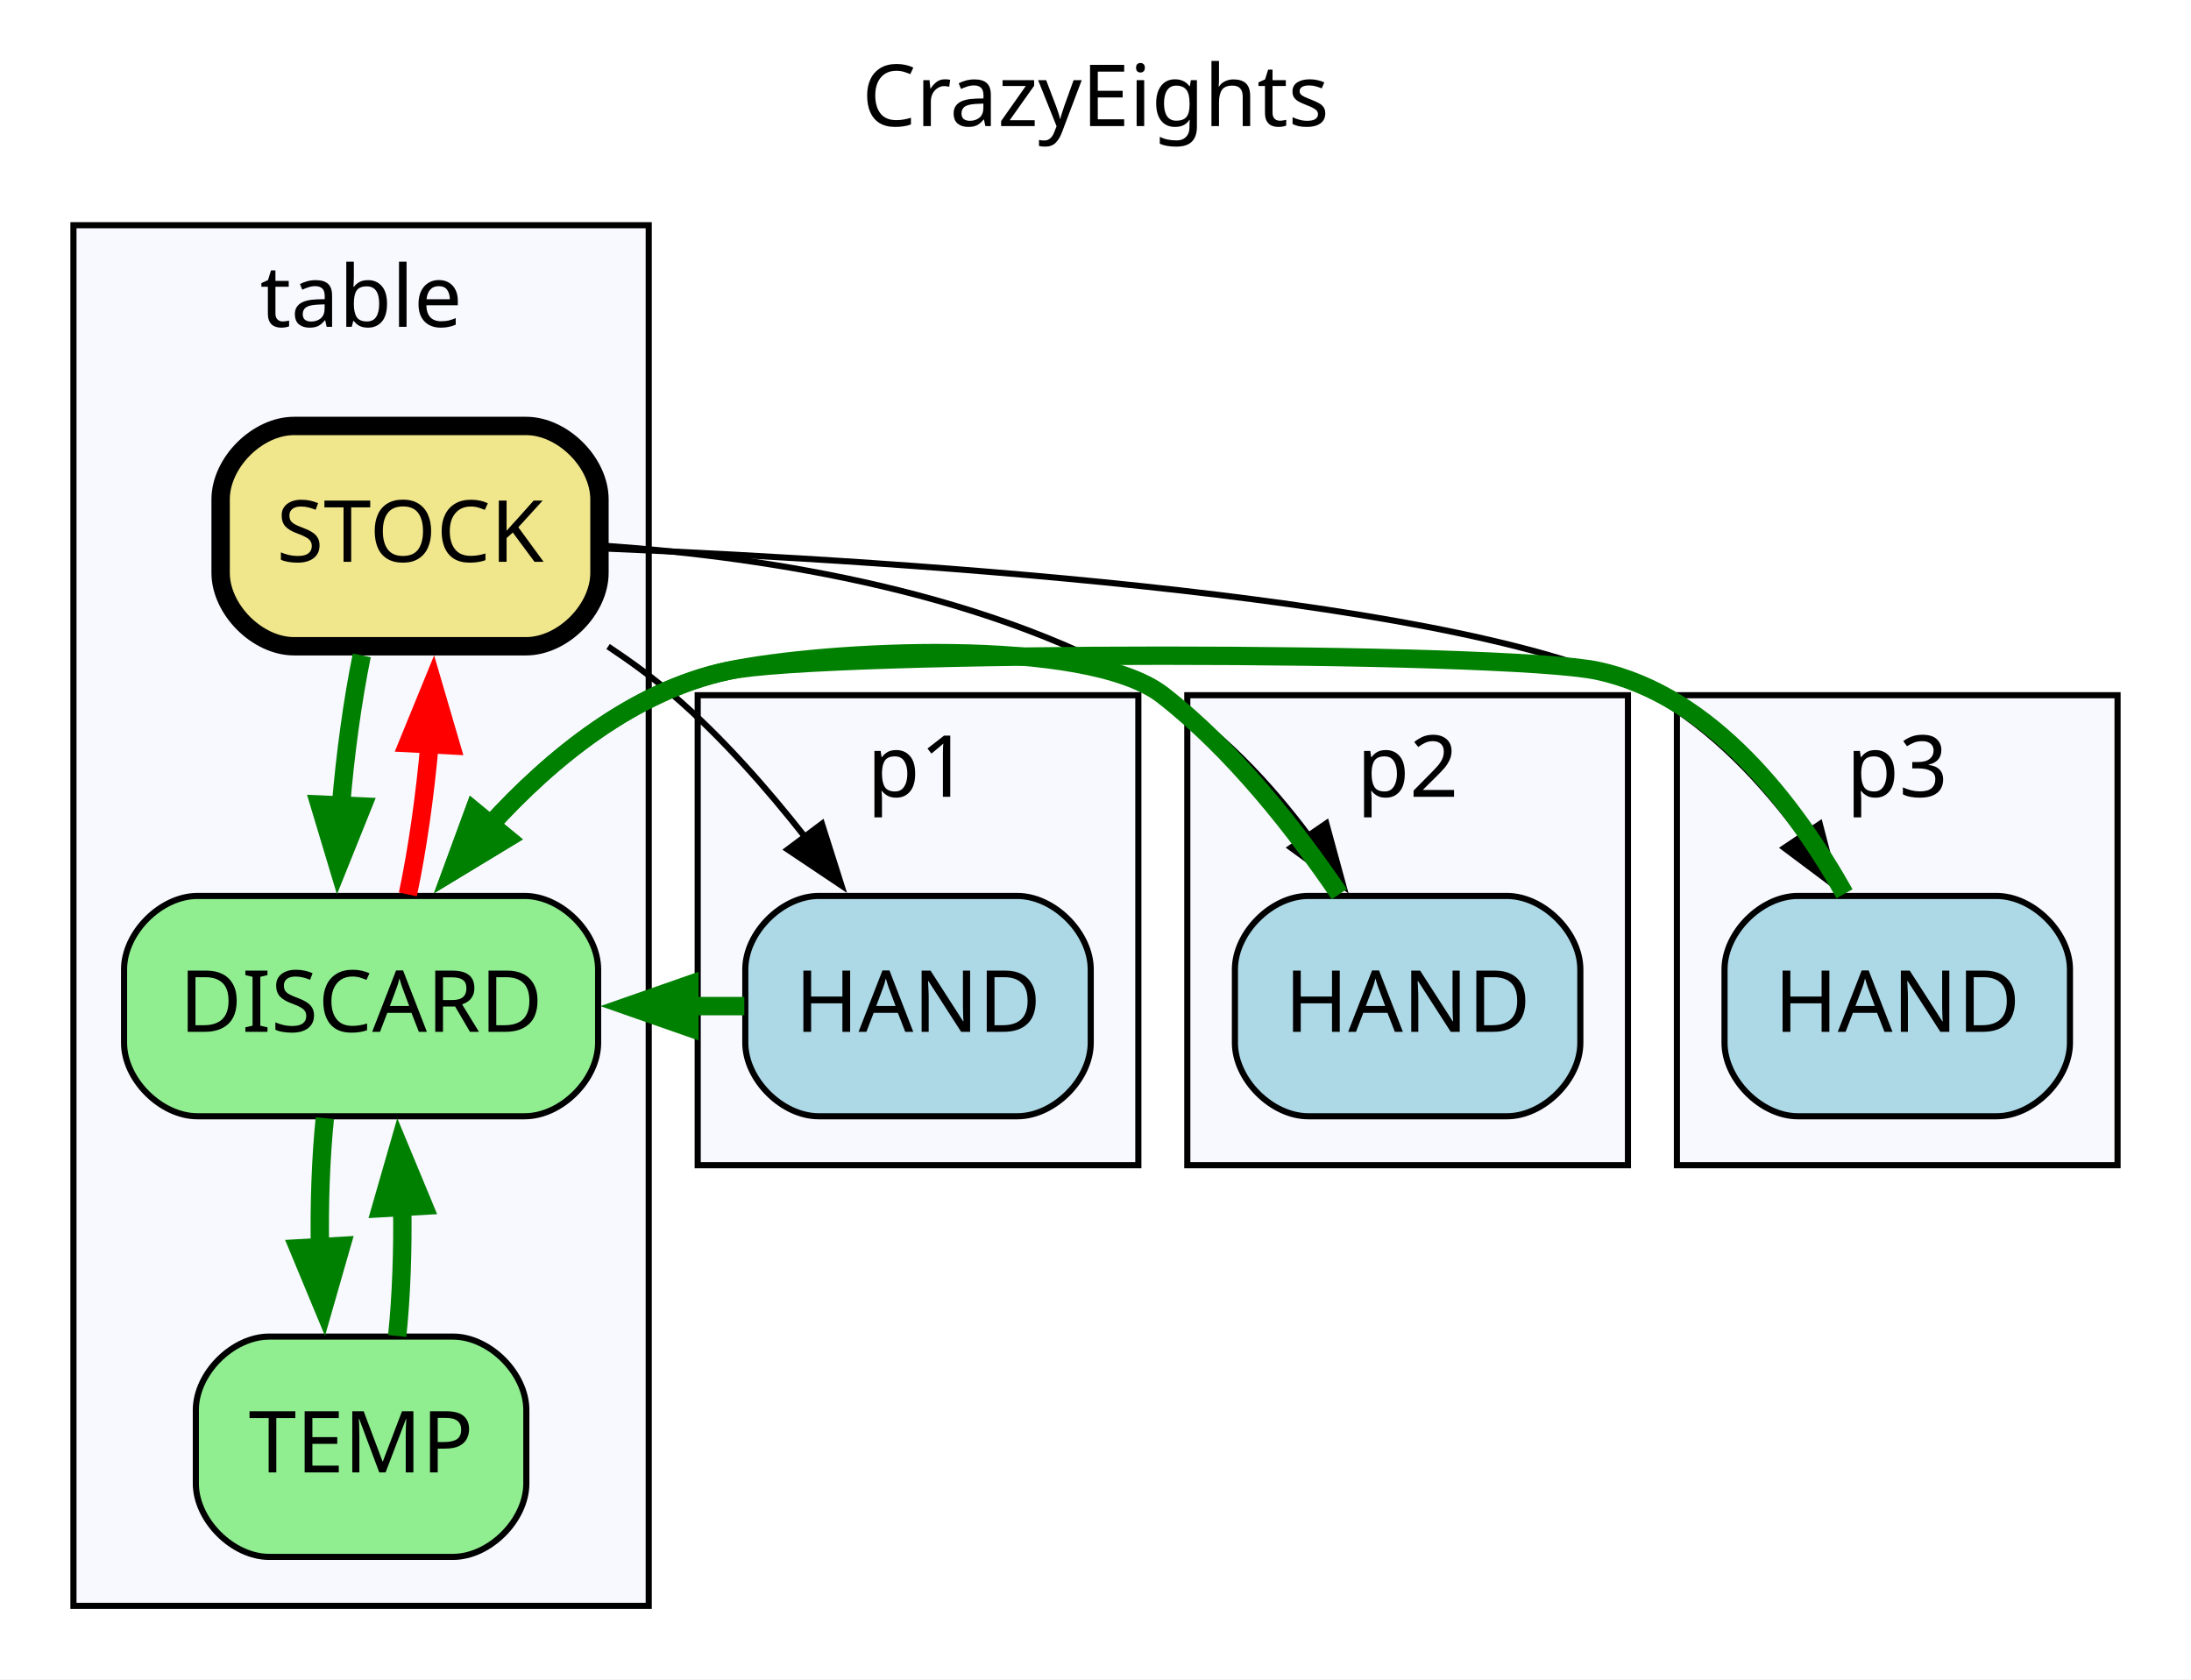
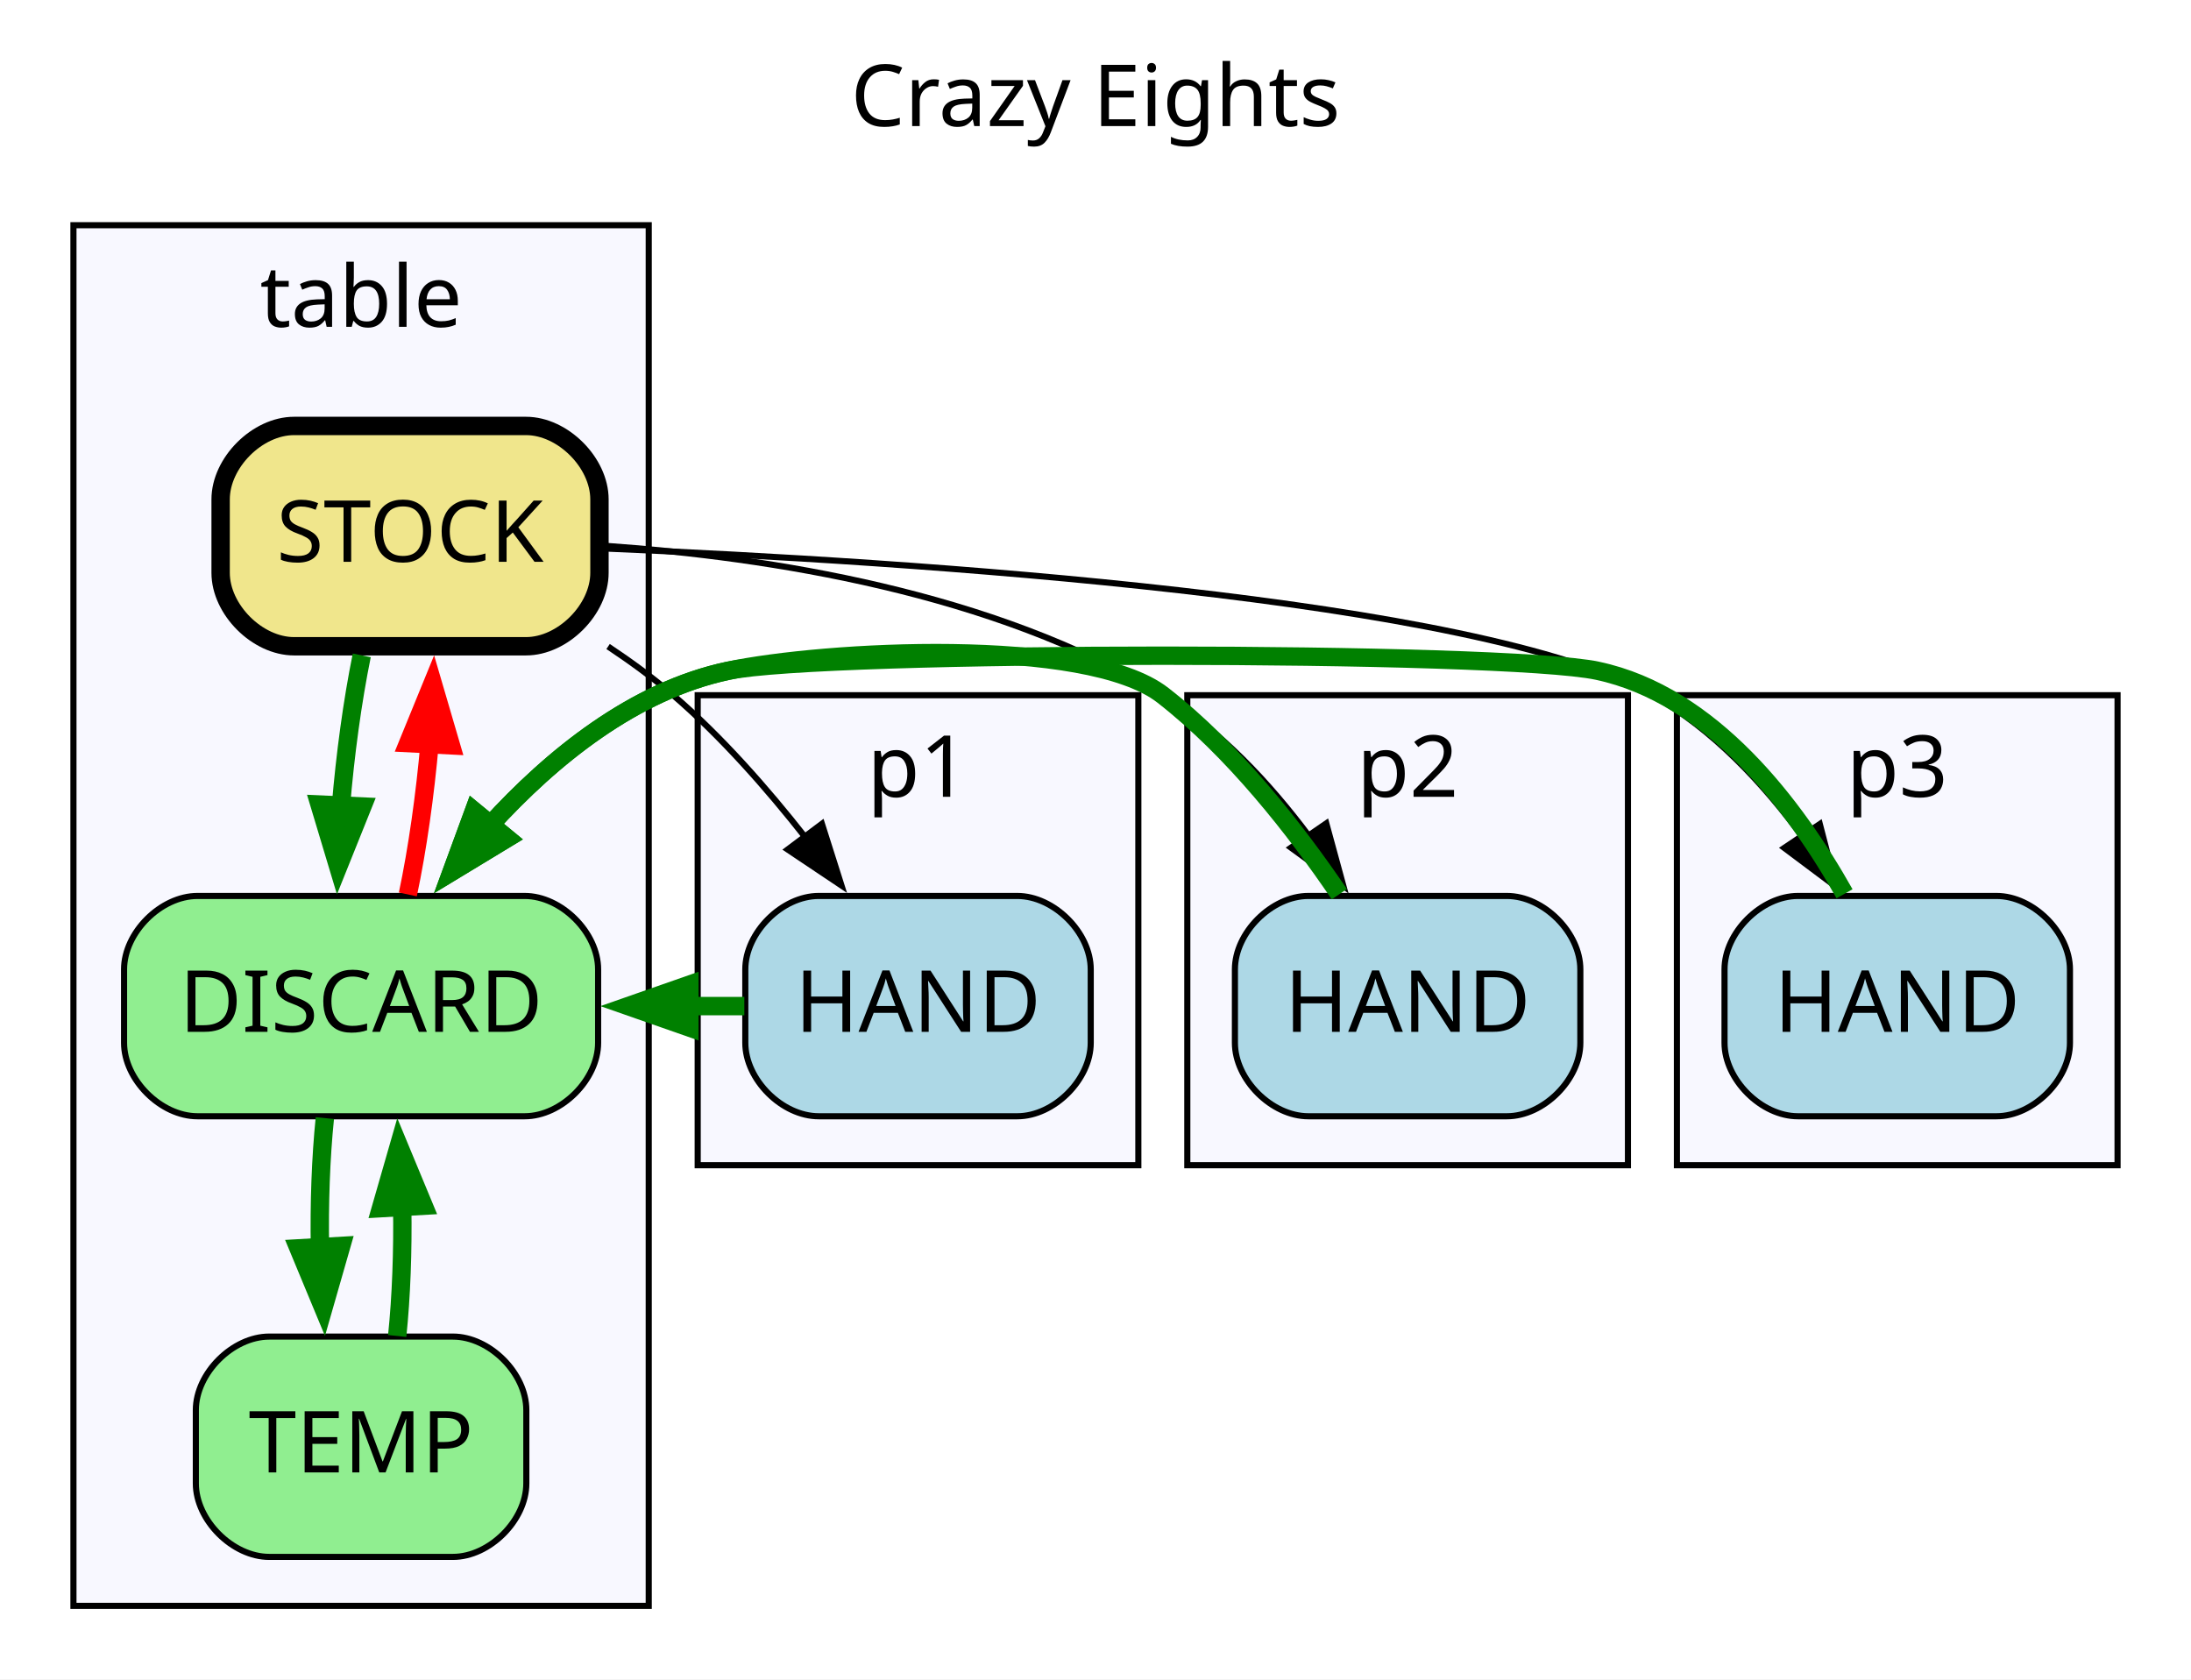
<svg xmlns="http://www.w3.org/2000/svg" width="100%" height="100%" viewBox="0.00 0.00 358.00 274.40">
  <g id="graph0" class="graph" transform="translate(4,270.4) scale(1)">
    <polygon fill="white" stroke="none" points="-4,4 -4,-270.4 354,-270.4 354,4 -4,4" />
-     <text text-anchor="middle" x="175" y="-249.8" font-family="Futura" font-size="14.00">CrazyEights</text>
+     <text text-anchor="middle" x="175" y="-249.8" font-family="Futura" font-size="14.00">Crazy Eights</text>
    <g id="clust1" class="cluster">
      <polygon fill="ghostwhite" stroke="black" points="8,-8 8,-233.6 102,-233.6 102,-8 8,-8" />
      <text text-anchor="middle" x="55" y="-217" font-family="Futura" font-size="14.00">table</text>
    </g>
    <g id="clust2" class="cluster">
      <polygon fill="ghostwhite" stroke="black" points="110,-80 110,-156.8 182,-156.8 182,-80 110,-80" />
      <text text-anchor="middle" x="146" y="-140.2" font-family="Futura" font-size="14.00">p1</text>
    </g>
    <g id="clust3" class="cluster">
      <polygon fill="ghostwhite" stroke="black" points="190,-80 190,-156.8 262,-156.8 262,-80 190,-80" />
      <text text-anchor="middle" x="226" y="-140.2" font-family="Futura" font-size="14.00">p2</text>
    </g>
    <g id="clust4" class="cluster">
      <polygon fill="ghostwhite" stroke="black" points="270,-80 270,-156.8 342,-156.8 342,-80 270,-80" />
      <text text-anchor="middle" x="306" y="-140.2" font-family="Futura" font-size="14.00">p3</text>
    </g>
    <g id="node1" class="node">
      <path fill="khaki" stroke="black" stroke-width="3" d="M81.95,-200.8C81.95,-200.8 44.05,-200.8 44.05,-200.8 38.05,-200.8 32.05,-194.8 32.05,-188.8 32.05,-188.8 32.05,-176.8 32.05,-176.8 32.05,-170.8 38.05,-164.8 44.05,-164.8 44.05,-164.8 81.95,-164.8 81.95,-164.8 87.95,-164.8 93.95,-170.8 93.95,-176.8 93.95,-176.8 93.95,-188.8 93.95,-188.8 93.95,-194.8 87.95,-200.8 81.95,-200.8" />
      <text text-anchor="middle" x="63" y="-178.6" font-family="Futura" font-size="14.00">STOCK</text>
    </g>
    <g id="node2" class="node">
      <path fill="lightgreen" stroke="black" d="M81.73,-124C81.73,-124 28.27,-124 28.27,-124 22.27,-124 16.27,-118 16.27,-112 16.27,-112 16.27,-100 16.27,-100 16.27,-94 22.27,-88 28.27,-88 28.27,-88 81.73,-88 81.73,-88 87.73,-88 93.73,-94 93.73,-100 93.73,-100 93.73,-112 93.73,-112 93.73,-118 87.73,-124 81.73,-124" />
      <text text-anchor="middle" x="55" y="-101.8" font-family="Futura" font-size="14.00">DISCARD</text>
    </g>
    <g id="edge4" class="edge">
      <path fill="none" stroke="green" stroke-width="3" d="M55.11,-163.31C53.59,-155.85 52.39,-147.02 51.7,-138.6" />
      <polygon fill="green" stroke="green" stroke-width="3" points="55.21,-138.62 51.26,-128.79 48.21,-138.94 55.21,-138.62" />
    </g>
    <g id="node4" class="node">
      <path fill="lightblue" stroke="black" d="M162.22,-124C162.22,-124 129.78,-124 129.78,-124 123.78,-124 117.78,-118 117.78,-112 117.78,-112 117.78,-100 117.78,-100 117.78,-94 123.78,-88 129.78,-88 129.78,-88 162.22,-88 162.22,-88 168.22,-88 174.22,-94 174.22,-100 174.22,-100 174.22,-112 174.22,-112 174.22,-118 168.22,-124 162.22,-124" />
      <text text-anchor="middle" x="146" y="-101.8" font-family="Futura" font-size="14.00">HAND</text>
    </g>
    <g id="edge1" class="edge">
      <path fill="none" stroke="black" d="M95.36,-164.76C99.09,-162.28 102.73,-159.62 106,-156.8 113.86,-150.04 121.31,-141.58 127.6,-133.57" />
      <polygon fill="black" stroke="black" points="130.3,-135.79 133.5,-125.7 124.7,-131.59 130.3,-135.79" />
    </g>
    <g id="node5" class="node">
      <path fill="lightblue" stroke="black" d="M242.22,-124C242.22,-124 209.78,-124 209.78,-124 203.78,-124 197.78,-118 197.78,-112 197.78,-112 197.78,-100 197.78,-100 197.78,-94 203.78,-88 209.78,-88 209.78,-88 242.22,-88 242.22,-88 248.22,-88 254.22,-94 254.22,-100 254.22,-100 254.22,-112 254.22,-112 254.22,-118 248.22,-124 242.22,-124" />
      <text text-anchor="middle" x="226" y="-101.8" font-family="Futura" font-size="14.00">HAND</text>
    </g>
    <g id="edge2" class="edge">
      <path fill="none" stroke="black" d="M95.23,-181.19C121.4,-179.35 158.37,-173.64 186,-156.8 195.36,-151.1 203.45,-142.38 209.86,-133.82" />
      <polygon fill="black" stroke="black" points="212.71,-135.86 215.5,-125.64 206.94,-131.89 212.71,-135.86" />
    </g>
    <g id="node6" class="node">
      <path fill="lightblue" stroke="black" d="M322.22,-124C322.22,-124 289.78,-124 289.78,-124 283.78,-124 277.78,-118 277.78,-112 277.78,-112 277.78,-100 277.78,-100 277.78,-94 283.78,-88 289.78,-88 289.78,-88 322.22,-88 322.22,-88 328.22,-88 334.22,-94 334.22,-100 334.22,-100 334.22,-112 334.22,-112 334.22,-118 328.22,-124 322.22,-124" />
      <text text-anchor="middle" x="306" y="-101.8" font-family="Futura" font-size="14.00">HAND</text>
    </g>
    <g id="edge3" class="edge">
      <path fill="none" stroke="black" d="M95.37,-180.75C145.08,-178.66 237.46,-172.7 266,-156.8 275.82,-151.33 284.13,-142.39 290.59,-133.58" />
      <polygon fill="black" stroke="black" points="293.35,-135.75 296.02,-125.5 287.54,-131.85 293.35,-135.75" />
    </g>
    <g id="edge9" class="edge">
      <path fill="none" stroke="red" stroke-width="3" d="M62.64,-124.25C64.21,-131.65 65.46,-140.54 66.21,-149.1" />
      <polygon fill="red" stroke="red" stroke-width="3" points="62.69,-148.97 66.7,-158.78 69.68,-148.61 62.69,-148.97" />
    </g>
    <g id="node3" class="node">
      <path fill="lightgreen" stroke="black" d="M70,-52C70,-52 40,-52 40,-52 34,-52 28,-46 28,-40 28,-40 28,-28 28,-28 28,-22 34,-16 40,-16 40,-16 70,-16 70,-16 76,-16 82,-22 82,-28 82,-28 82,-40 82,-40 82,-46 76,-52 70,-52" />
      <text text-anchor="middle" x="55" y="-29.8" font-family="Futura" font-size="14.00">TEMP</text>
    </g>
    <g id="edge8" class="edge">
      <path fill="none" stroke="green" stroke-width="3" d="M49.08,-87.7C48.42,-81.25 48.15,-73.73 48.28,-66.41" />
      <polygon fill="green" stroke="green" stroke-width="3" points="51.76,-66.82 48.84,-56.64 44.78,-66.42 51.76,-66.82" />
    </g>
    <g id="edge10" class="edge">
      <path fill="none" stroke="green" stroke-width="3" d="M60.9,-52.1C61.57,-58.52 61.84,-66.04 61.72,-73.36" />
      <polygon fill="green" stroke="green" stroke-width="3" points="58.24,-72.98 61.17,-83.16 65.23,-73.38 58.24,-72.98" />
    </g>
    <g id="edge5" class="edge">
      <path fill="none" stroke="green" stroke-width="3" d="M117.62,-106C114.56,-106 111.49,-106 108.43,-106" />
      <polygon fill="green" stroke="green" stroke-width="3" points="108.64,-102.5 98.64,-106 108.64,-109.5 108.64,-102.5" />
    </g>
    <g id="edge7" class="edge">
      <path fill="none" stroke="green" stroke-width="3" d="M214.84,-124.29C207.65,-134.88 197.52,-147.84 186,-156.8 173.53,-166.5 130.46,-164.08 115,-160.8 99.58,-157.53 86.19,-146.67 75.99,-135.47" />
      <polygon fill="green" stroke="green" stroke-width="3" points="78.85,-133.43 69.79,-127.94 73.44,-137.88 78.85,-133.43" />
    </g>
    <g id="edge6" class="edge">
      <path fill="none" stroke="green" stroke-width="3" d="M297.39,-124.36C289.33,-138.69 275.73,-156.83 257,-160.8 241.57,-164.08 130.43,-164.08 115,-160.8 99.58,-157.53 86.19,-146.67 75.99,-135.47" />
      <polygon fill="green" stroke="green" stroke-width="3" points="78.85,-133.43 69.79,-127.94 73.44,-137.88 78.85,-133.43" />
    </g>
  </g>
</svg>
